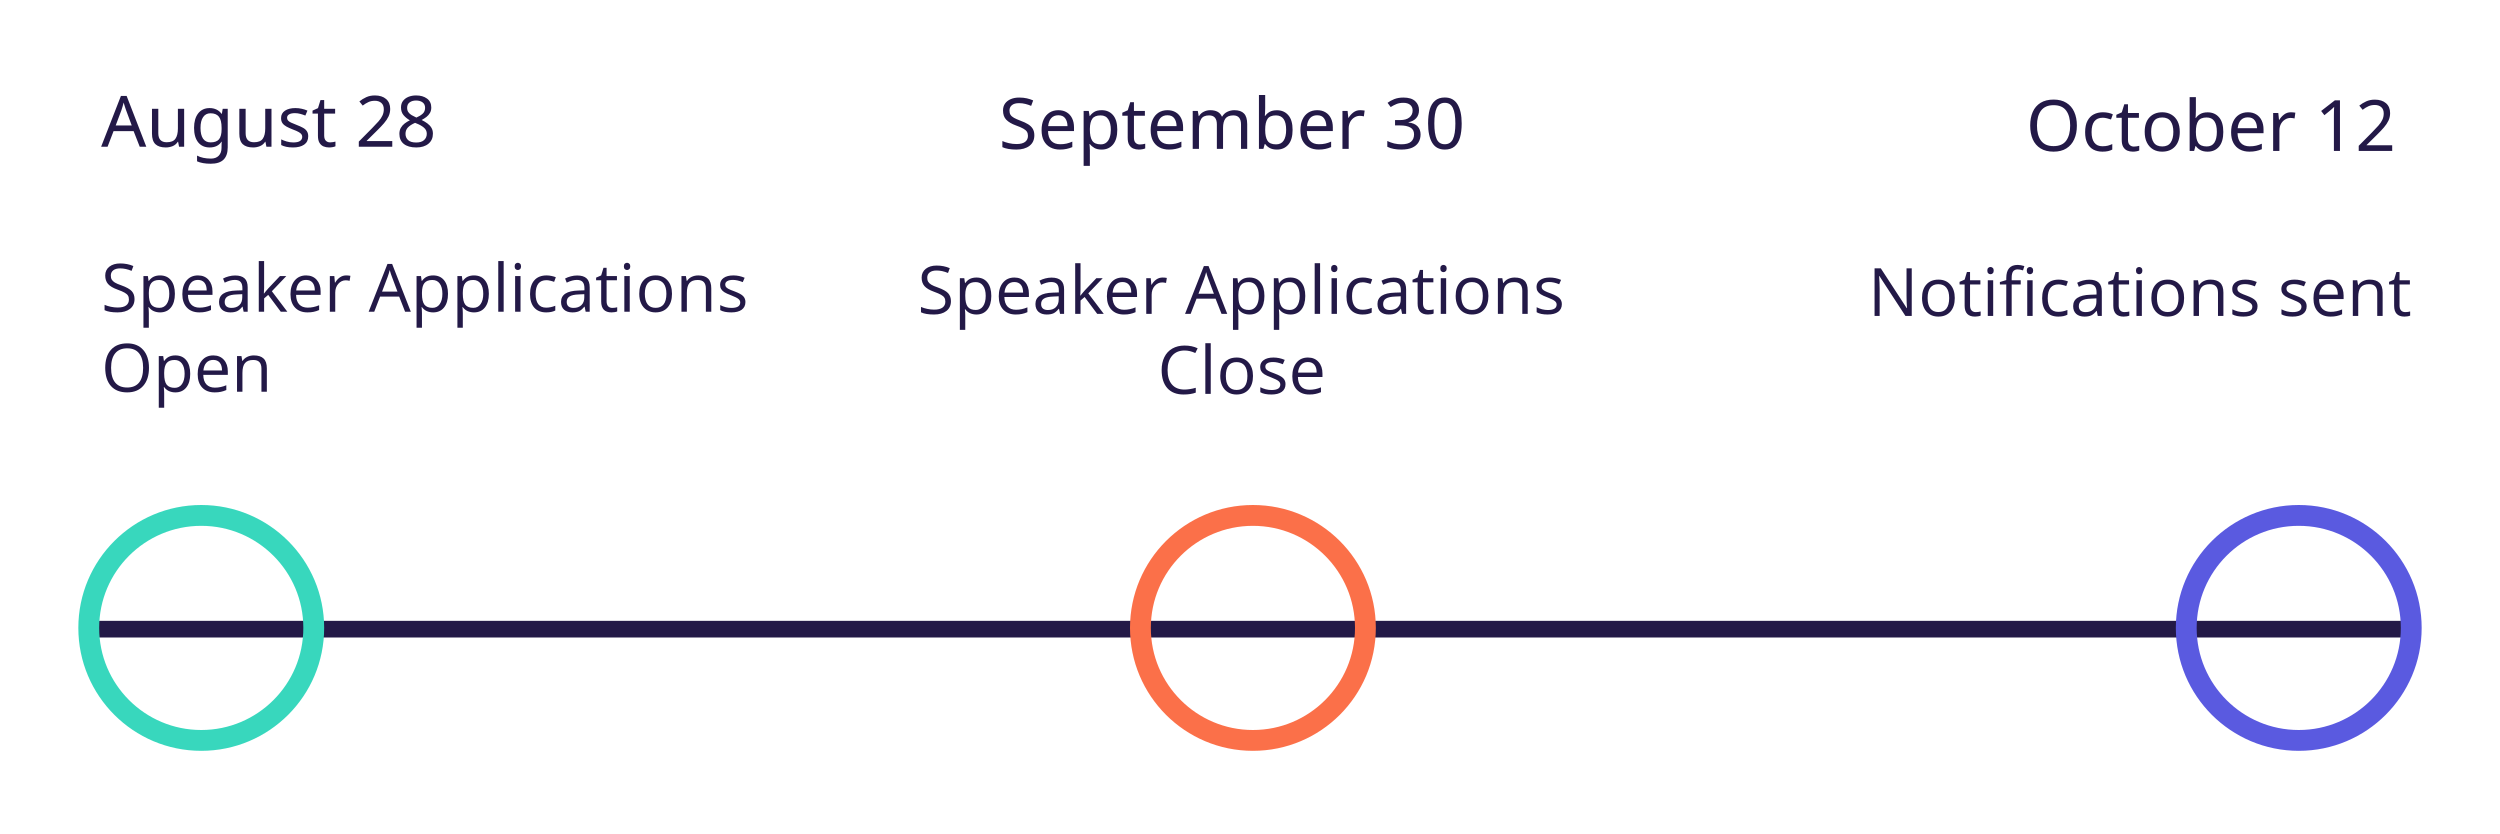
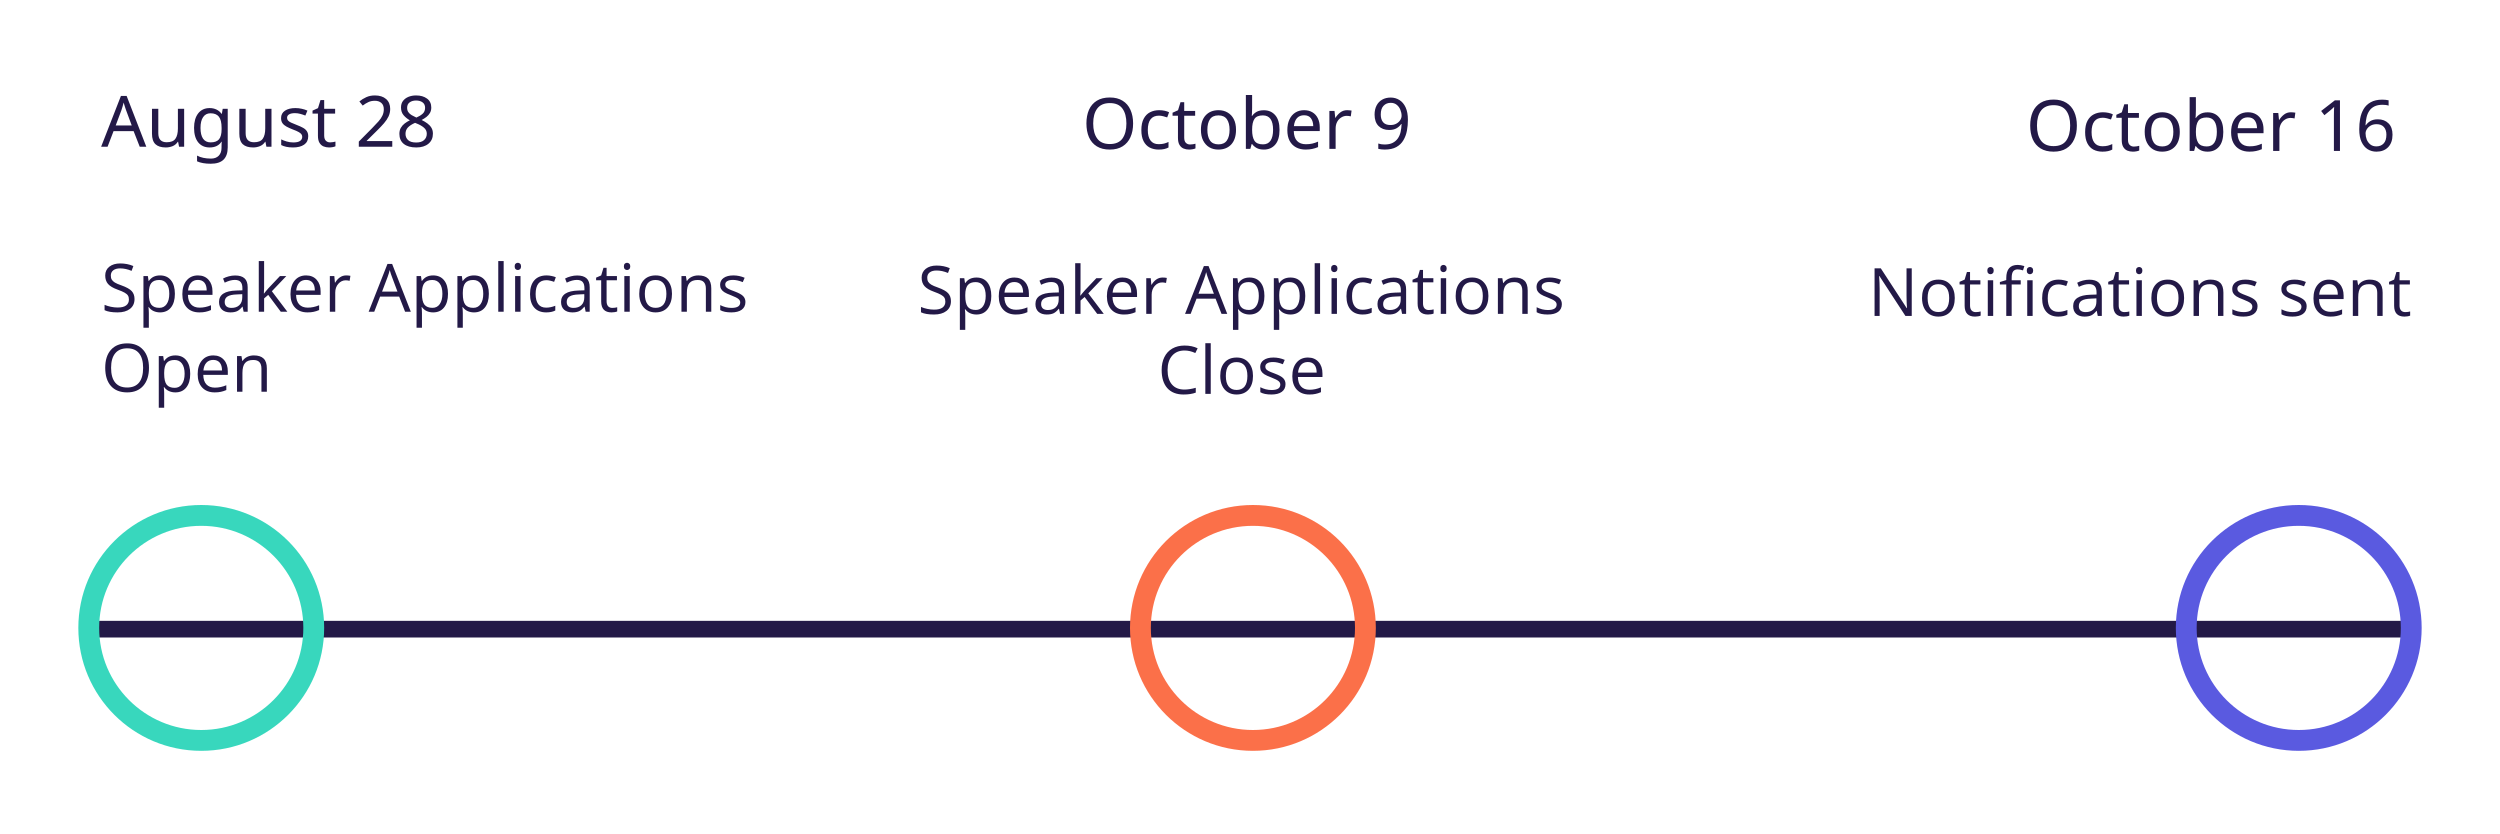
<svg xmlns="http://www.w3.org/2000/svg" version="1.1" id="Layer_1" x="0px" y="0px" viewBox="0 0 600 200" enable-background="new 0 0 600 200" xml:space="preserve">
  <g>
    <g>
      <line fill="none" stroke="#231947" stroke-width="4" stroke-miterlimit="10" x1="22" y1="151" x2="579" y2="151" />
      <circle fill="none" stroke="#38D7BD" stroke-width="5" stroke-miterlimit="10" cx="48.3" cy="150.7" r="27" />
      <circle fill="none" stroke="#FB7049" stroke-width="5" stroke-miterlimit="10" cx="300.7" cy="150.7" r="27" />
      <circle fill="none" stroke="#5A5AE0" stroke-width="5" stroke-miterlimit="10" cx="551.7" cy="150.7" r="27" />
    </g>
    <rect x="24.3" y="22.3" fill="none" width="163.5" height="96" />
    <text transform="matrix(1 0 0 1 24.2696 35.2178)">
      <tspan x="0" y="0" fill="#231947" font-family="'OpenSans-Bold'" font-size="17">August 28</tspan>
      <tspan x="0" y="39.6" fill="#231947" font-family="'OpenSans'" font-size="16">Speaker Applications </tspan>
      <tspan x="0" y="58.8" fill="#231947" font-family="'OpenSans'" font-size="16">Open</tspan>
    </text>
    <rect x="216.3" y="22.8" fill="none" width="163.5" height="96" />
    <text transform="matrix(1 0 0 1 239.7103 35.7256)">
-       <tspan x="0" y="0" fill="#231947" font-family="'OpenSans-Bold'" font-size="17">September 30</tspan>
+       <tspan x="20" y="0" fill="#231947" font-family="'OpenSans-Bold'" font-size="17">October 9</tspan>
      <tspan x="-19.5" y="39.6" fill="#231947" font-family="'OpenSans'" font-size="16">Speaker Applications </tspan>
      <tspan x="38.1" y="58.8" fill="#231947" font-family="'OpenSans'" font-size="16">Close</tspan>
    </text>
    <rect x="415.2" y="23.3" fill="none" width="163.5" height="96" />
    <text transform="matrix(1 0 0 1 486.2159 36.2264)">
-       <tspan x="0" y="0" fill="#231947" font-family="'OpenSans-Bold'" font-size="17">October 12</tspan>
+       <tspan x="0" y="0" fill="#231947" font-family="'OpenSans-Bold'" font-size="17">October 16</tspan>
      <tspan x="-37.9" y="39.6" fill="#231947" font-family="'OpenSans'" font-size="16">Notifications sent</tspan>
    </text>
  </g>
</svg>
